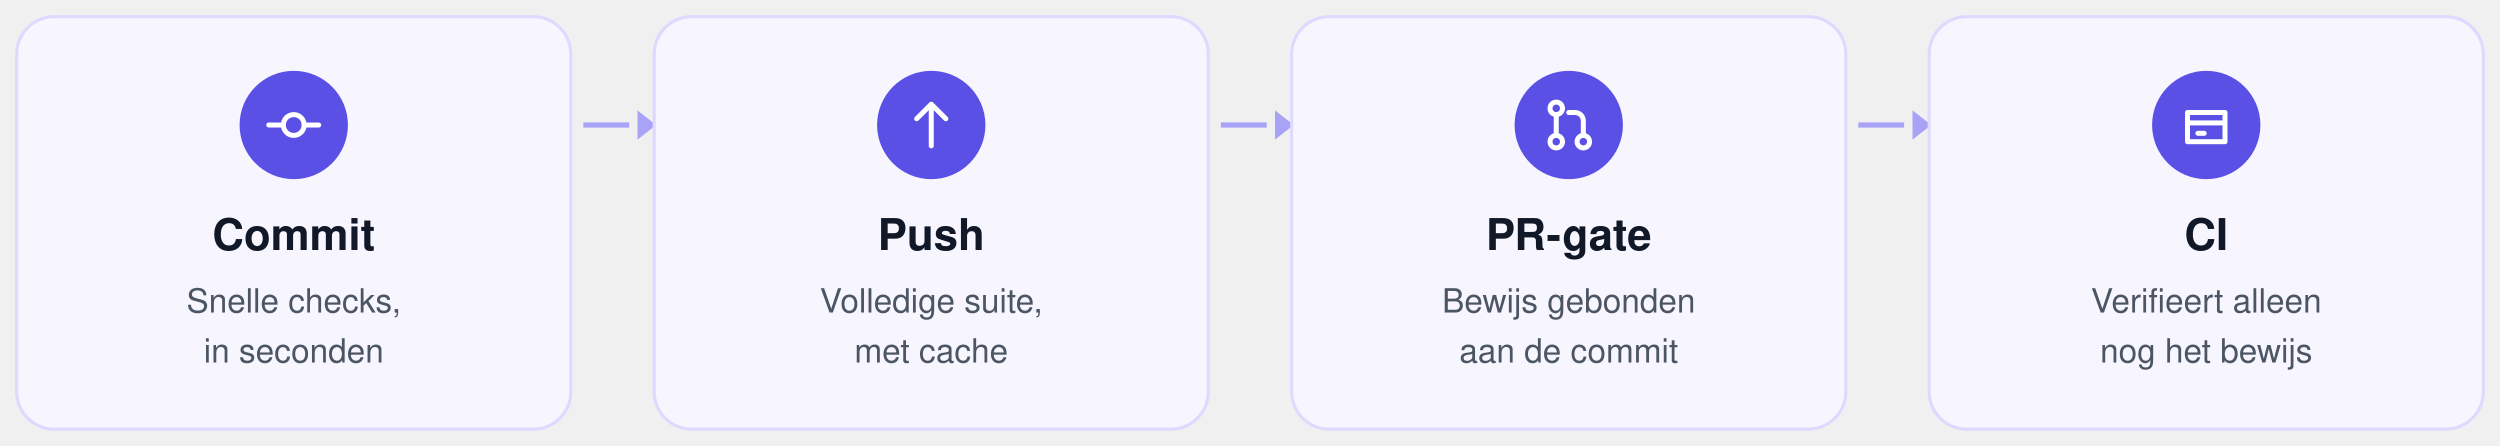
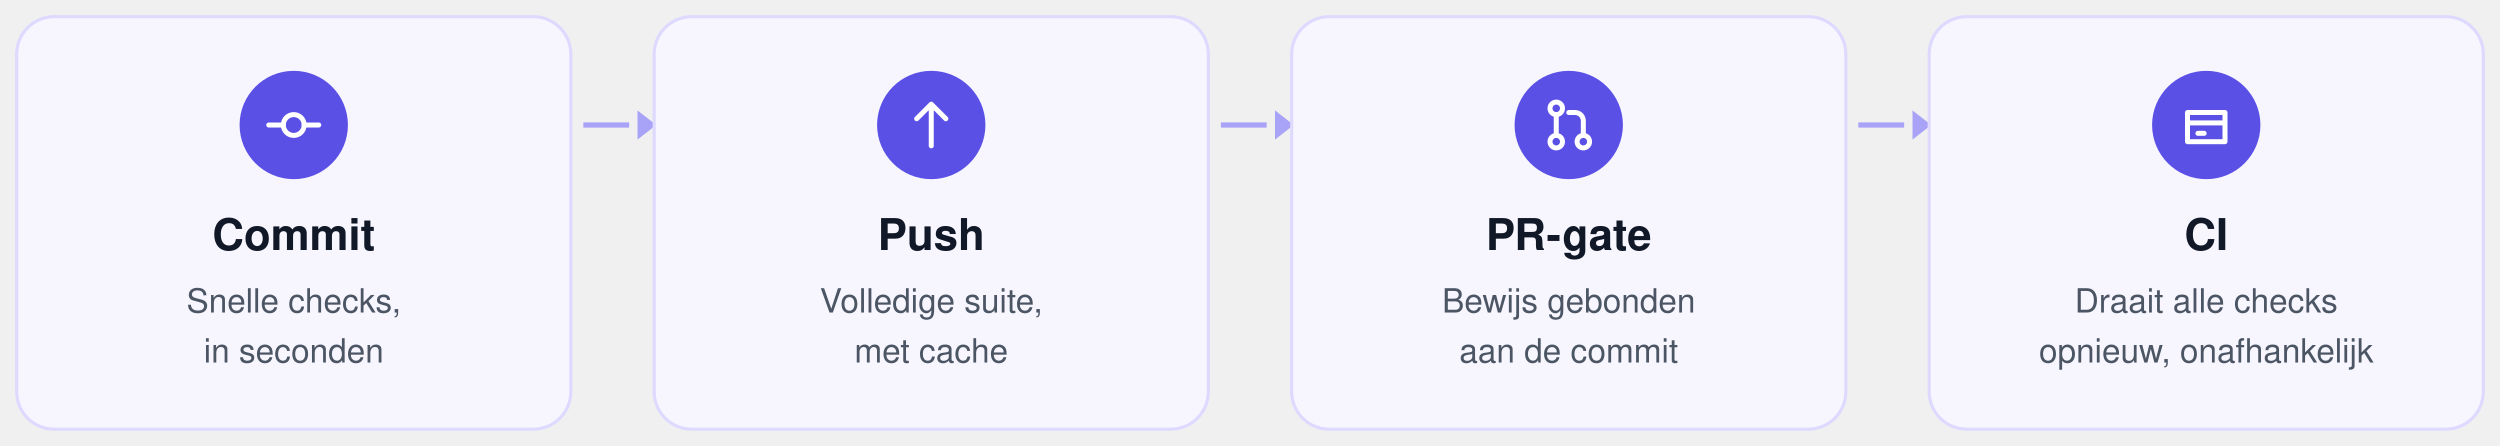
<svg xmlns="http://www.w3.org/2000/svg" viewBox="0 0 1200 214" width="1200" height="214" role="img" aria-label="Commit-checks, push-checks, PR-gate, CI">
  <style>
text{font-family:-apple-system, BlinkMacSystemFont, 'Segoe UI', Helvetica, Arial, sans-serif}
.card{fill:#F7F6FF;stroke:#DDD9FF;stroke-width:1.5}
.hero{fill:url(#g)}
.t{fill:#111827}.m{fill:#4B5563}.w{fill:#FFFFFF}.wm{fill:#E4E1FF}
.acc{fill:#5B50E6}
.line{stroke:#A9A3F7;stroke-width:2.5;fill:none}.arrow{fill:#A9A3F7}
.ico{stroke:#FFFFFF;stroke-width:2.4;fill:none;stroke-linecap:round;stroke-linejoin:round}
@media (prefers-color-scheme: dark){
.card{fill:#161B22;stroke:#30363D}
.t{fill:#F0F6FC}.m{fill:#9DA7B3}
.acc{fill:#7C73FF}
.line{stroke:#4D47A8}.arrow{fill:#4D47A8}
}
</style>
  <defs>
    <linearGradient id="g" x1="0" y1="0" x2="1" y2="1">
      <stop offset="0" stop-color="#5B50E6" />
      <stop offset="1" stop-color="#2E2A8C" />
    </linearGradient>
  </defs>
  <rect x="8.0" y="8" width="266.0" height="198" rx="18" class="card" />
  <circle cx="141.0" cy="60" r="26" class="acc" />
  <g transform="translate(141.0 60)">
    <circle class="ico" r="5" />
    <path class="ico" d="M-12 0h7M5 0h7" />
  </g>
  <text x="141.0" y="120" class="t" font-size="21" font-weight="700" text-anchor="middle">Commit</text>
  <text x="141.0" y="150" class="m" font-size="16" font-weight="400" text-anchor="middle">Snelle checks,</text>
  <text x="141.0" y="174" class="m" font-size="16" font-weight="400" text-anchor="middle">in seconden</text>
  <path class="line" d="M280.0 60h22" />
  <path class="arrow" d="M306.0 53l9 7l-9 7z" />
  <rect x="314.0" y="8" width="266.0" height="198" rx="18" class="card" />
  <circle cx="447.0" cy="60" r="26" class="acc" />
  <g transform="translate(447.0 60)">
    <path class="ico" d="M0 10v-19M-7 -3l7-7l7 7" />
  </g>
  <text x="447.0" y="120" class="t" font-size="21" font-weight="700" text-anchor="middle">Push</text>
  <text x="447.0" y="150" class="m" font-size="16" font-weight="400" text-anchor="middle">Volledige suite,</text>
  <text x="447.0" y="174" class="m" font-size="16" font-weight="400" text-anchor="middle">met cache</text>
  <path class="line" d="M586.0 60h22" />
  <path class="arrow" d="M612.0 53l9 7l-9 7z" />
  <rect x="620.0" y="8" width="266.0" height="198" rx="18" class="card" />
  <circle cx="753.0" cy="60" r="26" class="acc" />
  <g transform="translate(753.0 60)">
    <circle class="ico" cx="-6" cy="-8" r="3" />
    <circle class="ico" cx="-6" cy="8" r="3" />
    <circle class="ico" cx="7" cy="8" r="3" />
    <path class="ico" d="M-6 -5v10M7 5v-7a4 4 0 0 0-4-4h-3" />
  </g>
  <text x="753.0" y="120" class="t" font-size="21" font-weight="700" text-anchor="middle">PR-gate</text>
  <text x="753.0" y="150" class="m" font-size="16" font-weight="400" text-anchor="middle">Bewijs gebonden</text>
  <text x="753.0" y="174" class="m" font-size="16" font-weight="400" text-anchor="middle">aan de commit</text>
  <path class="line" d="M892.0 60h22" />
  <path class="arrow" d="M918.0 53l9 7l-9 7z" />
  <rect x="926.0" y="8" width="266.0" height="198" rx="18" class="card" />
  <circle cx="1059.0" cy="60" r="26" class="acc" />
  <g transform="translate(1059.0 60)">
    <path class="ico" d="M-9 -6h18v14h-18zM-9 -1h18" />
    <path class="ico" d="M-4 4h3" />
  </g>
  <text x="1059.0" y="120" class="t" font-size="21" font-weight="700" text-anchor="middle">CI</text>
-   <text x="1059.0" y="150" class="m" font-size="16" font-weight="400" text-anchor="middle">Verifieert alleen</text>
-   <text x="1059.0" y="174" class="m" font-size="16" font-weight="400" text-anchor="middle">nog het bewijs</text>
+   <text x="1059.0" y="150" class="m" font-size="16" font-weight="400" text-anchor="middle">Draait alle checks</text>
+   <text x="1059.0" y="174" class="m" font-size="16" font-weight="400" text-anchor="middle">opnieuw, onafhankelijk</text>
</svg>
